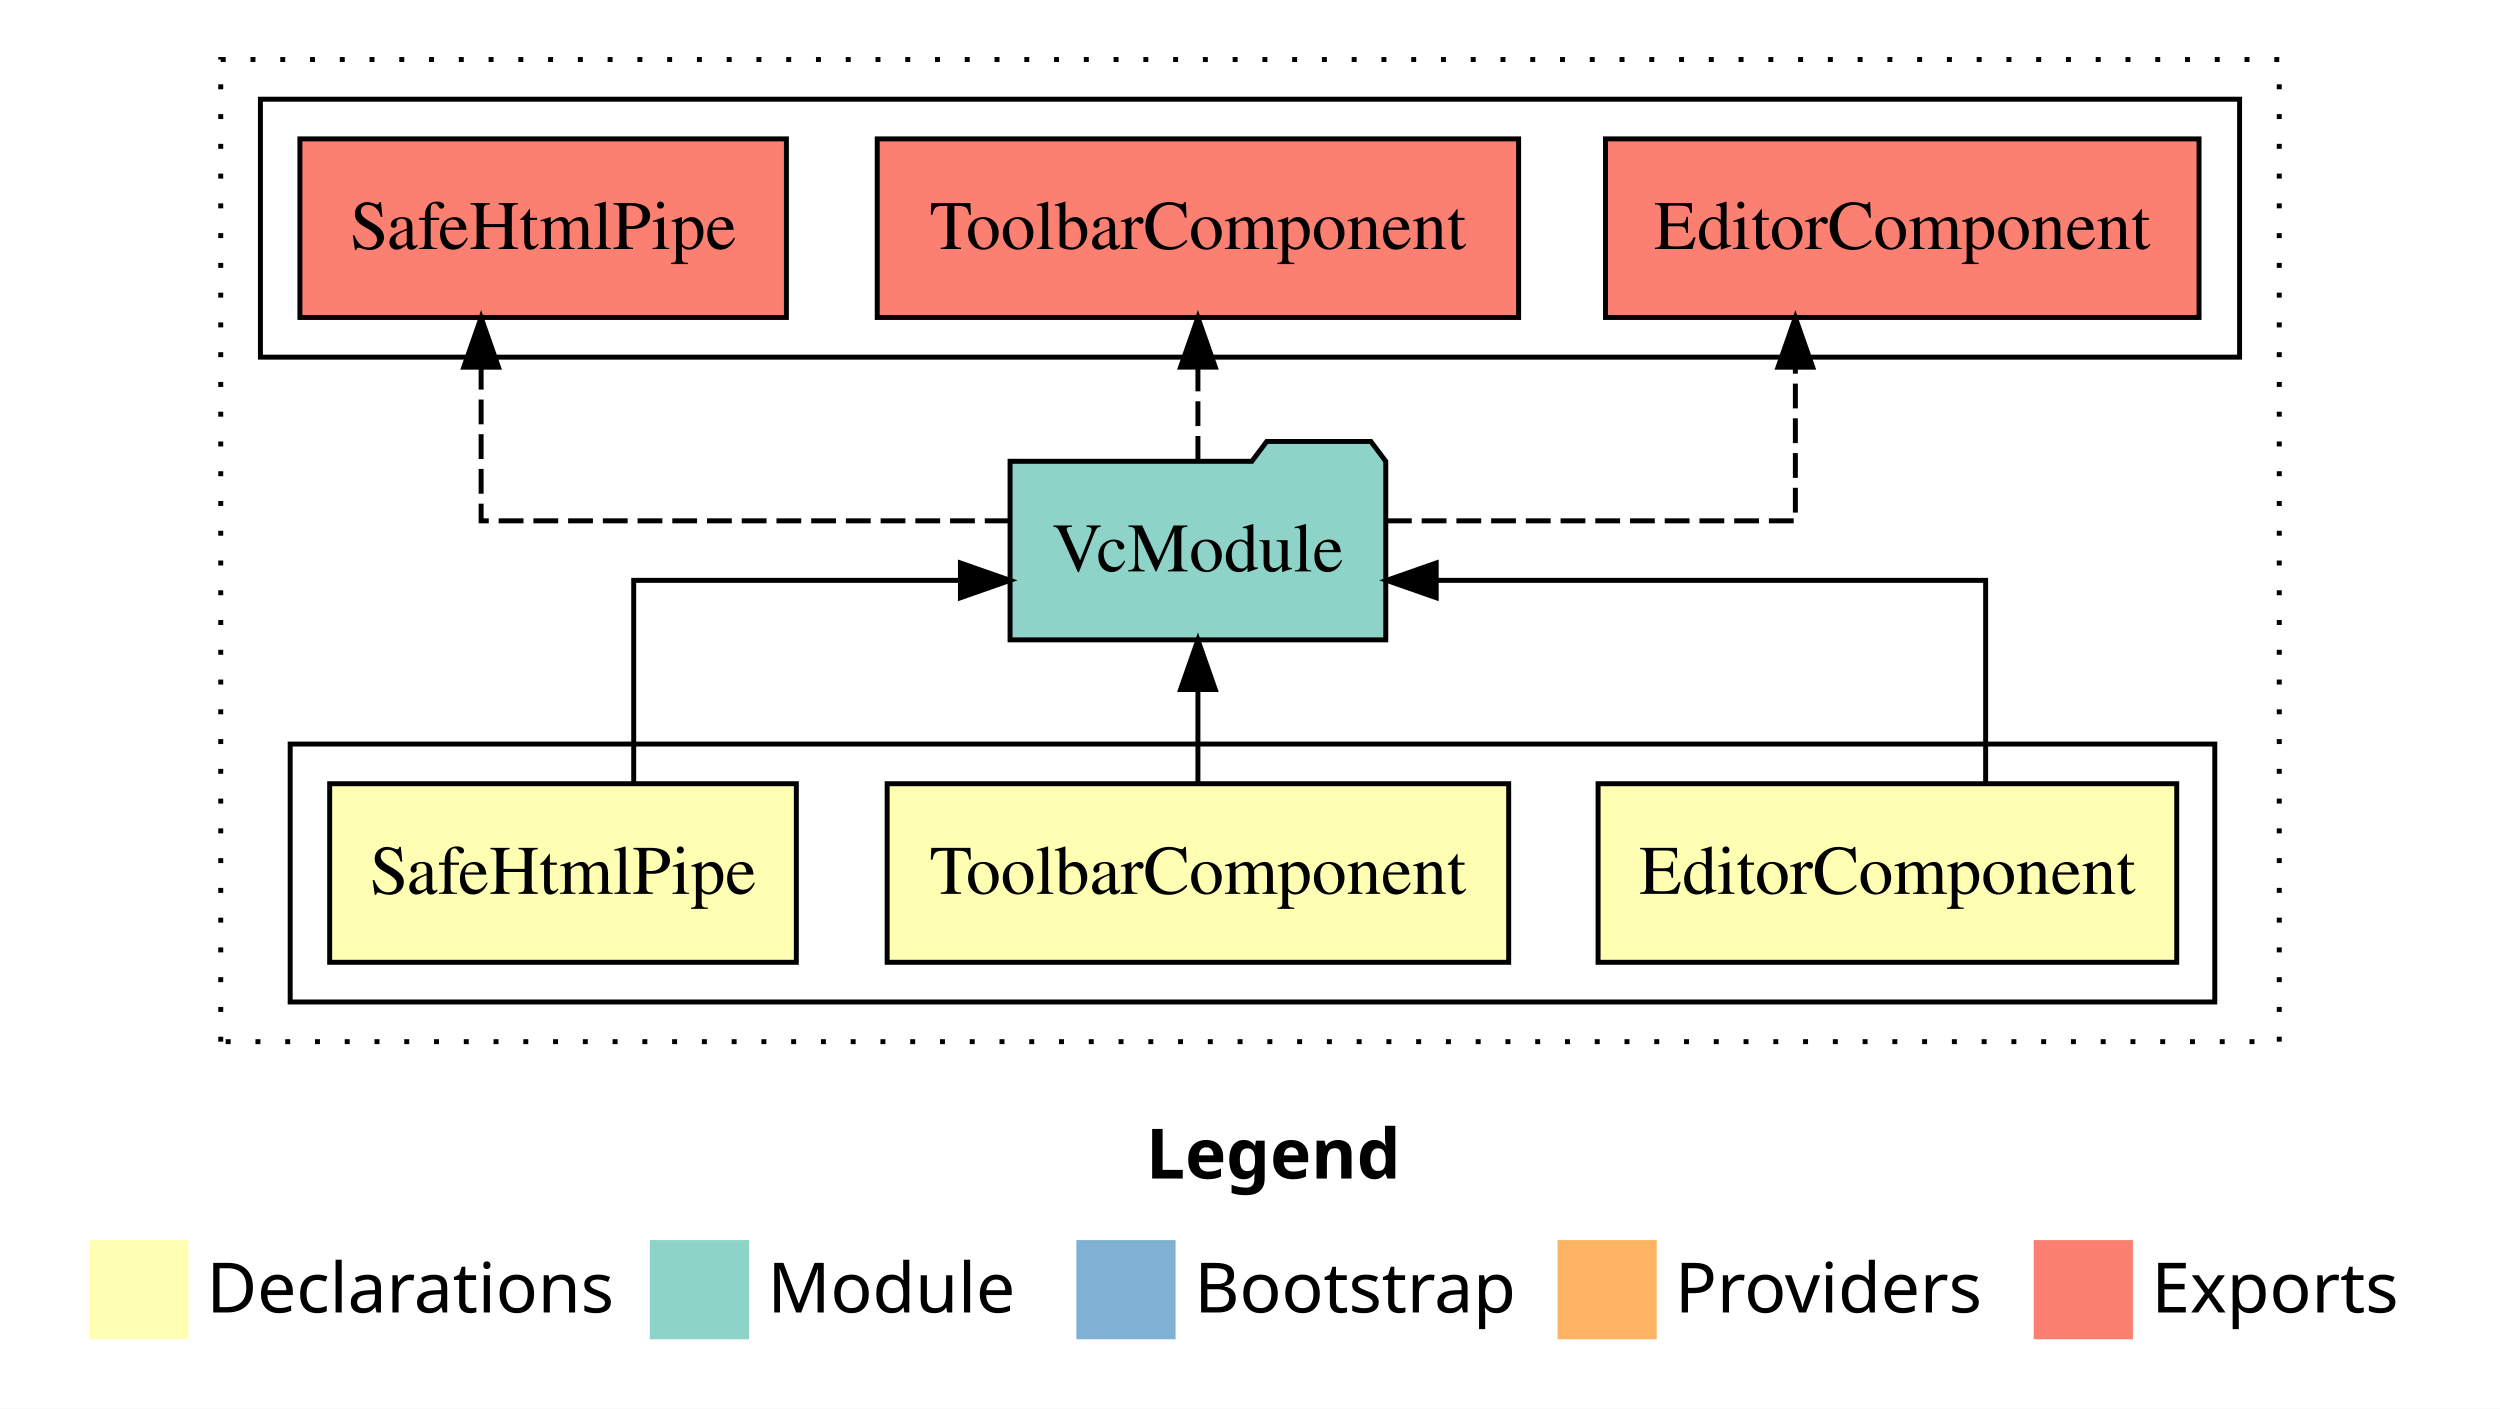
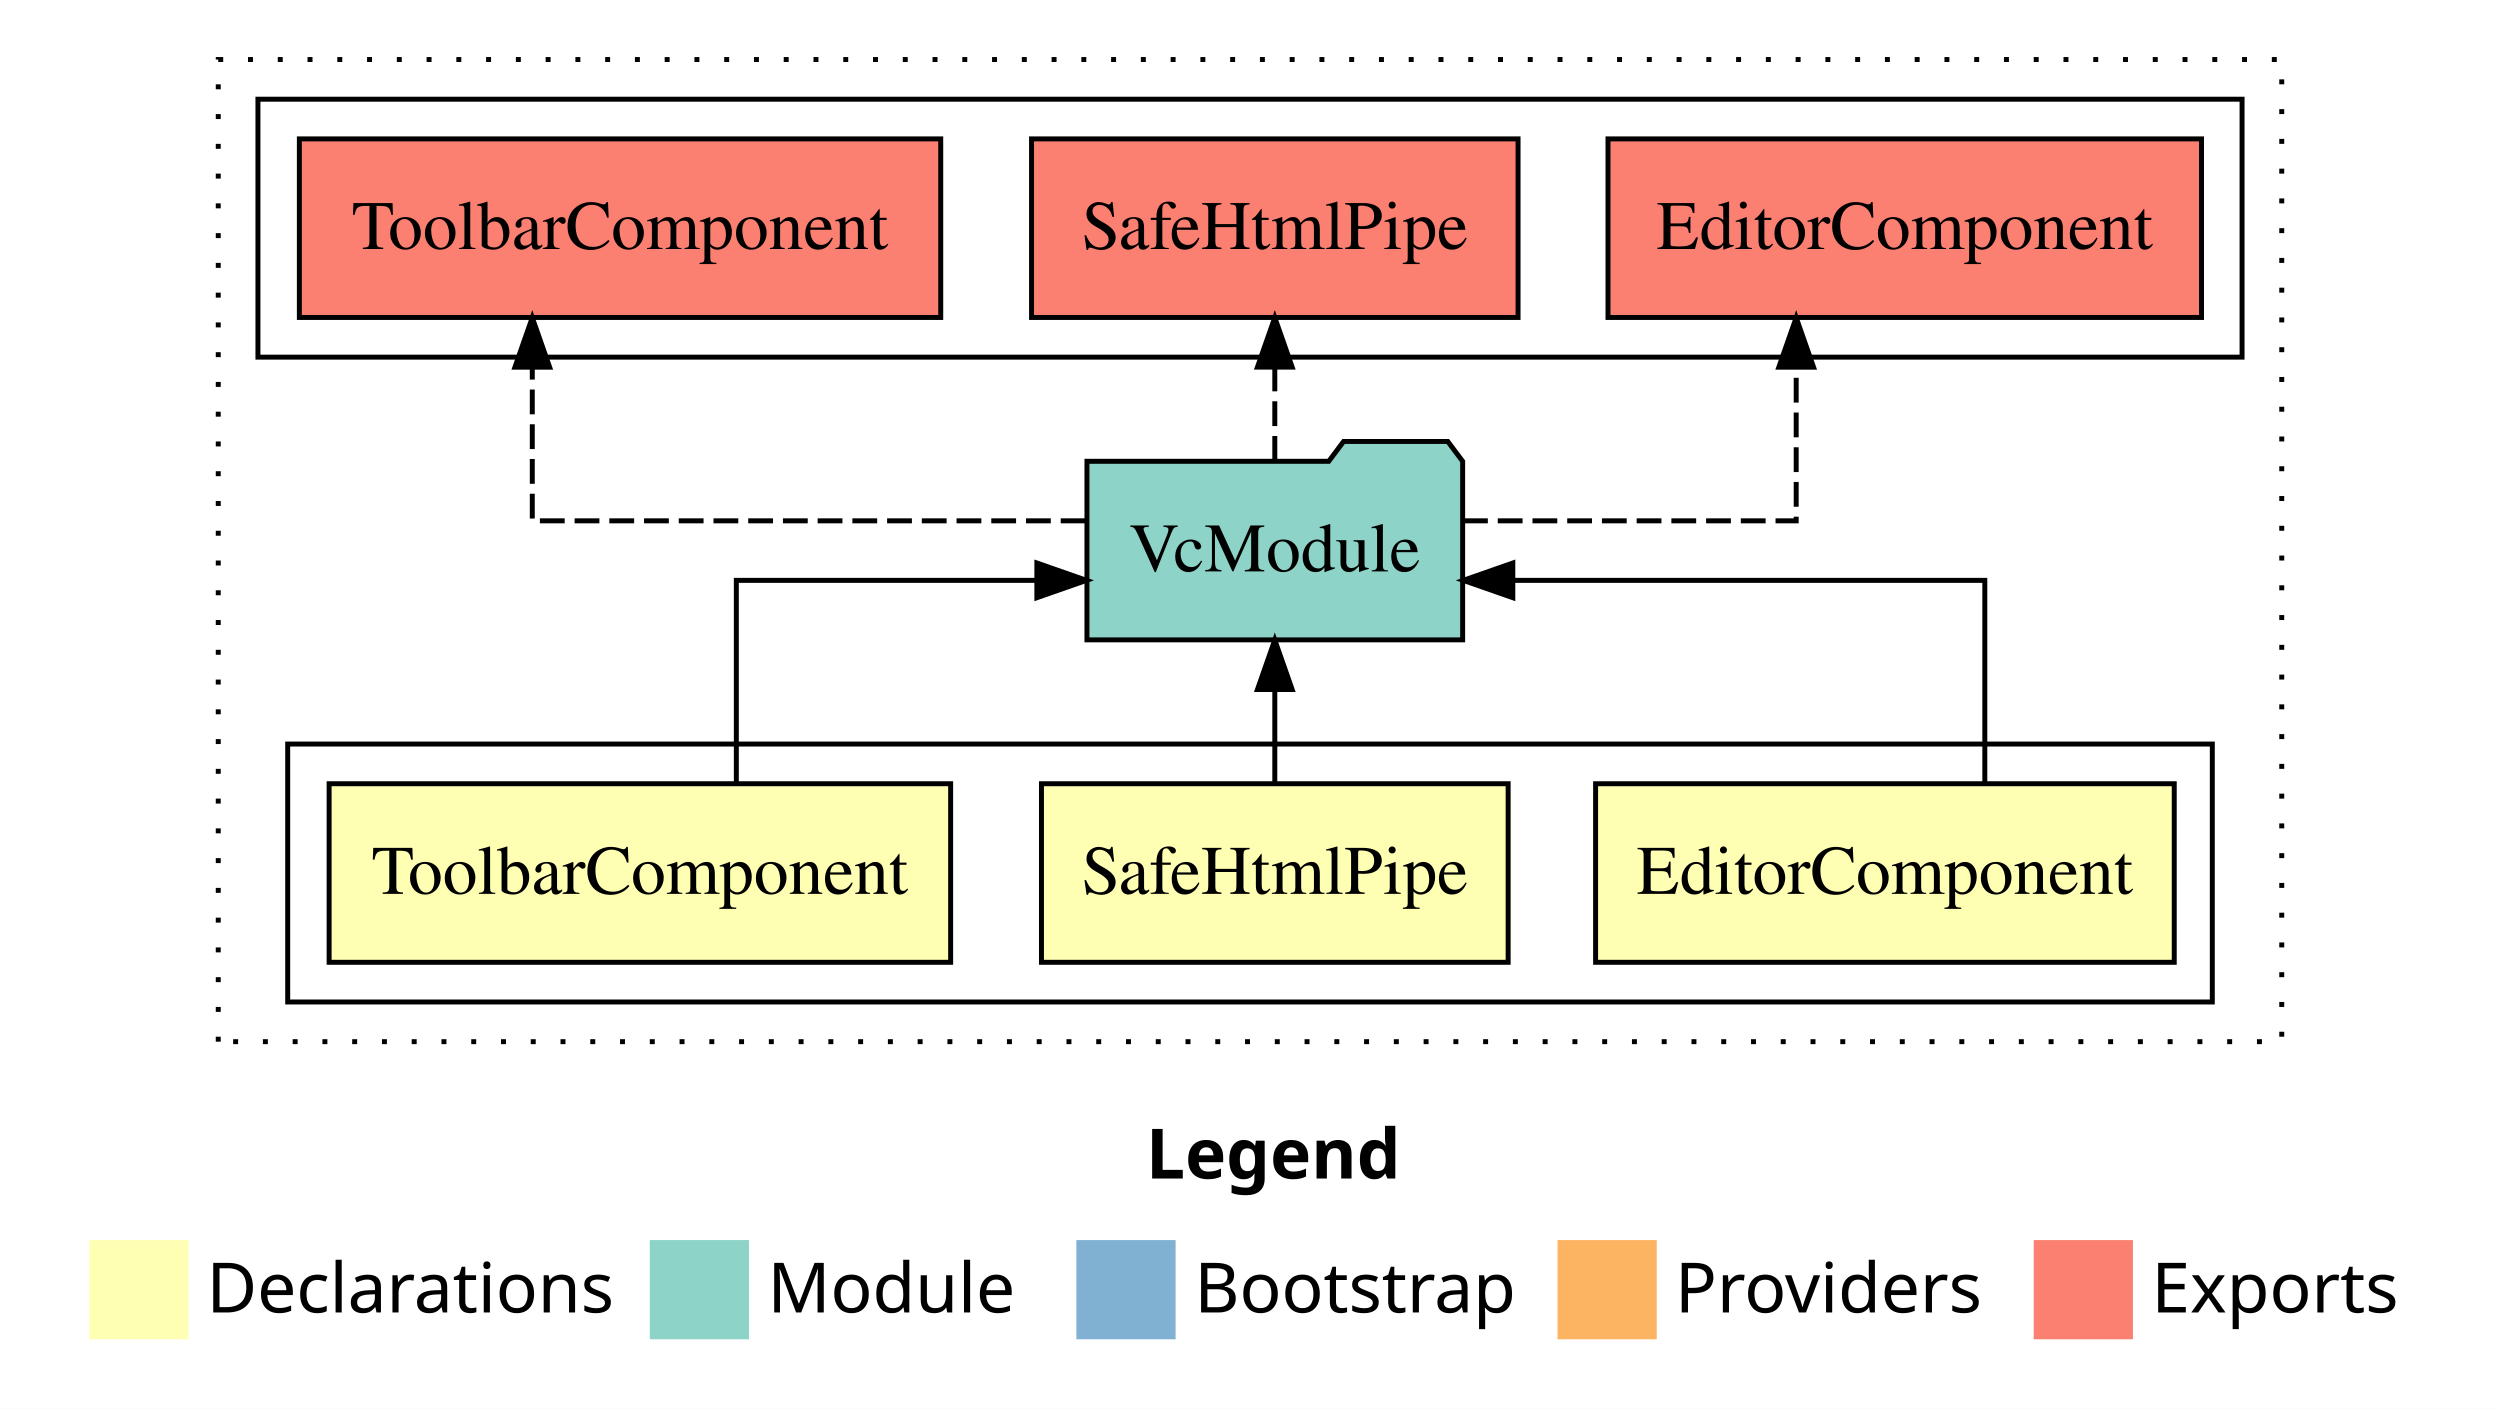
<svg xmlns="http://www.w3.org/2000/svg" width="504pt" height="284pt" viewBox="0.00 0.00 504.00 284.00">
  <g id="graph0" class="graph" transform="scale(1 1) rotate(0) translate(4 280)">
    <polygon fill="#ffffff" stroke="transparent" points="-4,4 -4,-280 500,-280 500,4 -4,4" />
    <text text-anchor="start" x="227.009" y="-42.4" font-family="sans-serif" font-weight="bold" font-size="14.00" fill="#000000">Legend</text>
    <polygon fill="#ffffb3" stroke="transparent" points="14,-10 14,-30 34,-30 34,-10 14,-10" />
    <text text-anchor="start" x="37.629" y="-15.4" font-family="sans-serif" font-size="14.00" fill="#000000">  Declarations</text>
    <polygon fill="#8dd3c7" stroke="transparent" points="127,-10 127,-30 147,-30 147,-10 127,-10" />
    <text text-anchor="start" x="150.725" y="-15.4" font-family="sans-serif" font-size="14.00" fill="#000000">  Module</text>
    <polygon fill="#80b1d3" stroke="transparent" points="213,-10 213,-30 233,-30 233,-10 213,-10" />
    <text text-anchor="start" x="236.781" y="-15.4" font-family="sans-serif" font-size="14.00" fill="#000000">  Bootstrap</text>
    <polygon fill="#fdb462" stroke="transparent" points="310,-10 310,-30 330,-30 330,-10 310,-10" />
    <text text-anchor="start" x="333.673" y="-15.4" font-family="sans-serif" font-size="14.00" fill="#000000">  Providers</text>
    <polygon fill="#fb8072" stroke="transparent" points="406,-10 406,-30 426,-30 426,-10 406,-10" />
    <text text-anchor="start" x="429.726" y="-15.4" font-family="sans-serif" font-size="14.00" fill="#000000">  Exports</text>
    <g id="clust1" class="cluster">
-       <polygon fill="none" stroke="#000000" stroke-dasharray="1,5" points="40.5,-70 40.5,-268 455.5,-268 455.5,-70 40.5,-70" />
+       <polygon fill="none" stroke="#000000" stroke-dasharray="1,5" points="40,-70 40,-268 456,-268 456,-70 40,-70" />
    </g>
    <g id="clust2" class="cluster">
-       <polygon fill="none" stroke="#000000" points="54.5,-78 54.5,-130 442.5,-130 442.5,-78 54.5,-78" />
+       <polygon fill="none" stroke="#000000" points="54,-78 54,-130 442,-130 442,-78 54,-78" />
    </g>
    <g id="clust7" class="cluster">
-       <polygon fill="none" stroke="#000000" points="48.5,-208 48.5,-260 447.5,-260 447.5,-208 48.5,-208" />
+       <polygon fill="none" stroke="#000000" points="48,-208 48,-260 448,-260 448,-208 48,-208" />
    </g>
    <g id="node1" class="node">
-       <polygon fill="#ffffb3" stroke="#000000" points="434.827,-122 318.173,-122 318.173,-86 434.827,-86 434.827,-122" />
-       <text text-anchor="middle" x="376.5" y="-99.8" font-family="Times,serif" font-size="14.00" fill="#000000">EditorComponent</text>
+       <polygon fill="#ffffb3" stroke="#000000" points="434.327,-122 317.673,-122 317.673,-86 434.327,-86 434.327,-122" />
+       <text text-anchor="middle" x="376" y="-99.8" font-family="Times,serif" font-size="14.00" fill="#000000">EditorComponent</text>
    </g>
    <g id="node4" class="node">
-       <polygon fill="#8dd3c7" stroke="#000000" points="275.371,-187 272.371,-191 251.371,-191 248.371,-187 199.629,-187 199.629,-151 275.371,-151 275.371,-187" />
-       <text text-anchor="middle" x="237.5" y="-164.8" font-family="Times,serif" font-size="14.00" fill="#000000">VcModule</text>
+       <polygon fill="#8dd3c7" stroke="#000000" points="290.871,-187 287.871,-191 266.871,-191 263.871,-187 215.129,-187 215.129,-151 290.871,-151 290.871,-187" />
+       <text text-anchor="middle" x="253" y="-164.8" font-family="Times,serif" font-size="14.00" fill="#000000">VcModule</text>
    </g>
    <g id="edge1" class="edge">
-       <path fill="none" stroke="#000000" d="M396.305,-122.022C396.305,-139.373 396.305,-163 396.305,-163 396.305,-163 285.538,-163 285.538,-163" />
-       <polygon fill="#000000" stroke="#000000" points="285.538,-159.5 275.538,-163 285.538,-166.5 285.538,-159.5" />
+       <path fill="none" stroke="#000000" d="M396.138,-122.022C396.138,-139.373 396.138,-163 396.138,-163 396.138,-163 300.983,-163 300.983,-163" />
+       <polygon fill="#000000" stroke="#000000" points="300.983,-159.5 290.983,-163 300.983,-166.5 300.983,-159.5" />
    </g>
    <g id="node2" class="node">
-       <polygon fill="#ffffb3" stroke="#000000" points="300.151,-122 174.849,-122 174.849,-86 300.151,-86 300.151,-122" />
-       <text text-anchor="middle" x="237.5" y="-99.8" font-family="Times,serif" font-size="14.00" fill="#000000">ToolbarComponent</text>
+       <polygon fill="#ffffb3" stroke="#000000" points="300.04,-122 205.96,-122 205.96,-86 300.04,-86 300.04,-122" />
+       <text text-anchor="middle" x="253" y="-99.8" font-family="Times,serif" font-size="14.00" fill="#000000">SafeHtmlPipe</text>
    </g>
    <g id="edge2" class="edge">
-       <path fill="none" stroke="#000000" d="M237.5,-122.106C237.5,-122.106 237.5,-140.991 237.5,-140.991" />
-       <polygon fill="#000000" stroke="#000000" points="234,-140.991 237.5,-150.991 241,-140.991 234,-140.991" />
+       <path fill="none" stroke="#000000" d="M253,-122.106C253,-122.106 253,-140.991 253,-140.991" />
+       <polygon fill="#000000" stroke="#000000" points="249.5,-140.991 253,-150.991 256.5,-140.991 249.5,-140.991" />
    </g>
    <g id="node3" class="node">
-       <polygon fill="#ffffb3" stroke="#000000" points="156.54,-122 62.46,-122 62.46,-86 156.54,-86 156.54,-122" />
-       <text text-anchor="middle" x="109.5" y="-99.8" font-family="Times,serif" font-size="14.00" fill="#000000">SafeHtmlPipe</text>
+       <polygon fill="#ffffb3" stroke="#000000" points="187.651,-122 62.349,-122 62.349,-86 187.651,-86 187.651,-122" />
+       <text text-anchor="middle" x="125" y="-99.8" font-family="Times,serif" font-size="14.00" fill="#000000">ToolbarComponent</text>
    </g>
    <g id="edge3" class="edge">
-       <path fill="none" stroke="#000000" d="M123.756,-122.022C123.756,-139.373 123.756,-163 123.756,-163 123.756,-163 189.625,-163 189.625,-163" />
-       <polygon fill="#000000" stroke="#000000" points="189.625,-166.5 199.625,-163 189.625,-159.5 189.625,-166.5" />
+       <path fill="none" stroke="#000000" d="M144.442,-122.022C144.442,-139.373 144.442,-163 144.442,-163 144.442,-163 205.032,-163 205.032,-163" />
+       <polygon fill="#000000" stroke="#000000" points="205.032,-166.5 215.032,-163 205.032,-159.5 205.032,-166.5" />
    </g>
    <g id="node5" class="node">
-       <polygon fill="#fb8072" stroke="#000000" points="439.327,-252 319.673,-252 319.673,-216 439.327,-216 439.327,-252" />
-       <text text-anchor="middle" x="379.5" y="-229.8" font-family="Times,serif" font-size="14.00" fill="#000000">EditorComponent </text>
+       <polygon fill="#fb8072" stroke="#000000" points="439.827,-252 320.173,-252 320.173,-216 439.827,-216 439.827,-252" />
+       <text text-anchor="middle" x="380" y="-229.8" font-family="Times,serif" font-size="14.00" fill="#000000">EditorComponent </text>
    </g>
    <g id="edge4" class="edge">
-       <path fill="none" stroke="#000000" stroke-dasharray="5,2" d="M275.61,-175C310.897,-175 357.945,-175 357.945,-175 357.945,-175 357.945,-205.977 357.945,-205.977" />
-       <polygon fill="#000000" stroke="#000000" points="354.446,-205.977 357.945,-215.977 361.446,-205.977 354.446,-205.977" />
+       <path fill="none" stroke="#000000" stroke-dasharray="5,2" d="M290.948,-175C321.056,-175 358.112,-175 358.112,-175 358.112,-175 358.112,-205.977 358.112,-205.977" />
+       <polygon fill="#000000" stroke="#000000" points="354.612,-205.977 358.112,-215.977 361.612,-205.977 354.612,-205.977" />
    </g>
    <g id="node6" class="node">
-       <polygon fill="#fb8072" stroke="#000000" points="302.151,-252 172.849,-252 172.849,-216 302.151,-216 302.151,-252" />
-       <text text-anchor="middle" x="237.5" y="-229.8" font-family="Times,serif" font-size="14.00" fill="#000000">ToolbarComponent </text>
+       <polygon fill="#fb8072" stroke="#000000" points="302.039,-252 203.961,-252 203.961,-216 302.039,-216 302.039,-252" />
+       <text text-anchor="middle" x="253" y="-229.8" font-family="Times,serif" font-size="14.00" fill="#000000">SafeHtmlPipe </text>
    </g>
    <g id="edge5" class="edge">
-       <path fill="none" stroke="#000000" stroke-dasharray="5,2" d="M237.5,-187.106C237.5,-187.106 237.5,-205.991 237.5,-205.991" />
-       <polygon fill="#000000" stroke="#000000" points="234,-205.991 237.5,-215.991 241,-205.991 234,-205.991" />
+       <path fill="none" stroke="#000000" stroke-dasharray="5,2" d="M253,-187.106C253,-187.106 253,-205.991 253,-205.991" />
+       <polygon fill="#000000" stroke="#000000" points="249.5,-205.991 253,-215.991 256.5,-205.991 249.5,-205.991" />
    </g>
    <g id="node7" class="node">
-       <polygon fill="#fb8072" stroke="#000000" points="154.539,-252 56.461,-252 56.461,-216 154.539,-216 154.539,-252" />
-       <text text-anchor="middle" x="105.5" y="-229.8" font-family="Times,serif" font-size="14.00" fill="#000000">SafeHtmlPipe </text>
+       <polygon fill="#fb8072" stroke="#000000" points="185.651,-252 56.349,-252 56.349,-216 185.651,-216 185.651,-252" />
+       <text text-anchor="middle" x="121" y="-229.8" font-family="Times,serif" font-size="14.00" fill="#000000">ToolbarComponent </text>
    </g>
    <g id="edge6" class="edge">
-       <path fill="none" stroke="#000000" stroke-dasharray="5,2" d="M199.533,-175C156.718,-175 92.994,-175 92.994,-175 92.994,-175 92.994,-205.977 92.994,-205.977" />
-       <polygon fill="#000000" stroke="#000000" points="89.493,-205.977 92.994,-215.977 96.493,-205.977 89.493,-205.977" />
+       <path fill="none" stroke="#000000" stroke-dasharray="5,2" d="M214.839,-175C170.489,-175 103.308,-175 103.308,-175 103.308,-175 103.308,-205.977 103.308,-205.977" />
+       <polygon fill="#000000" stroke="#000000" points="99.808,-205.977 103.308,-215.977 106.808,-205.977 99.808,-205.977" />
    </g>
  </g>
</svg>
